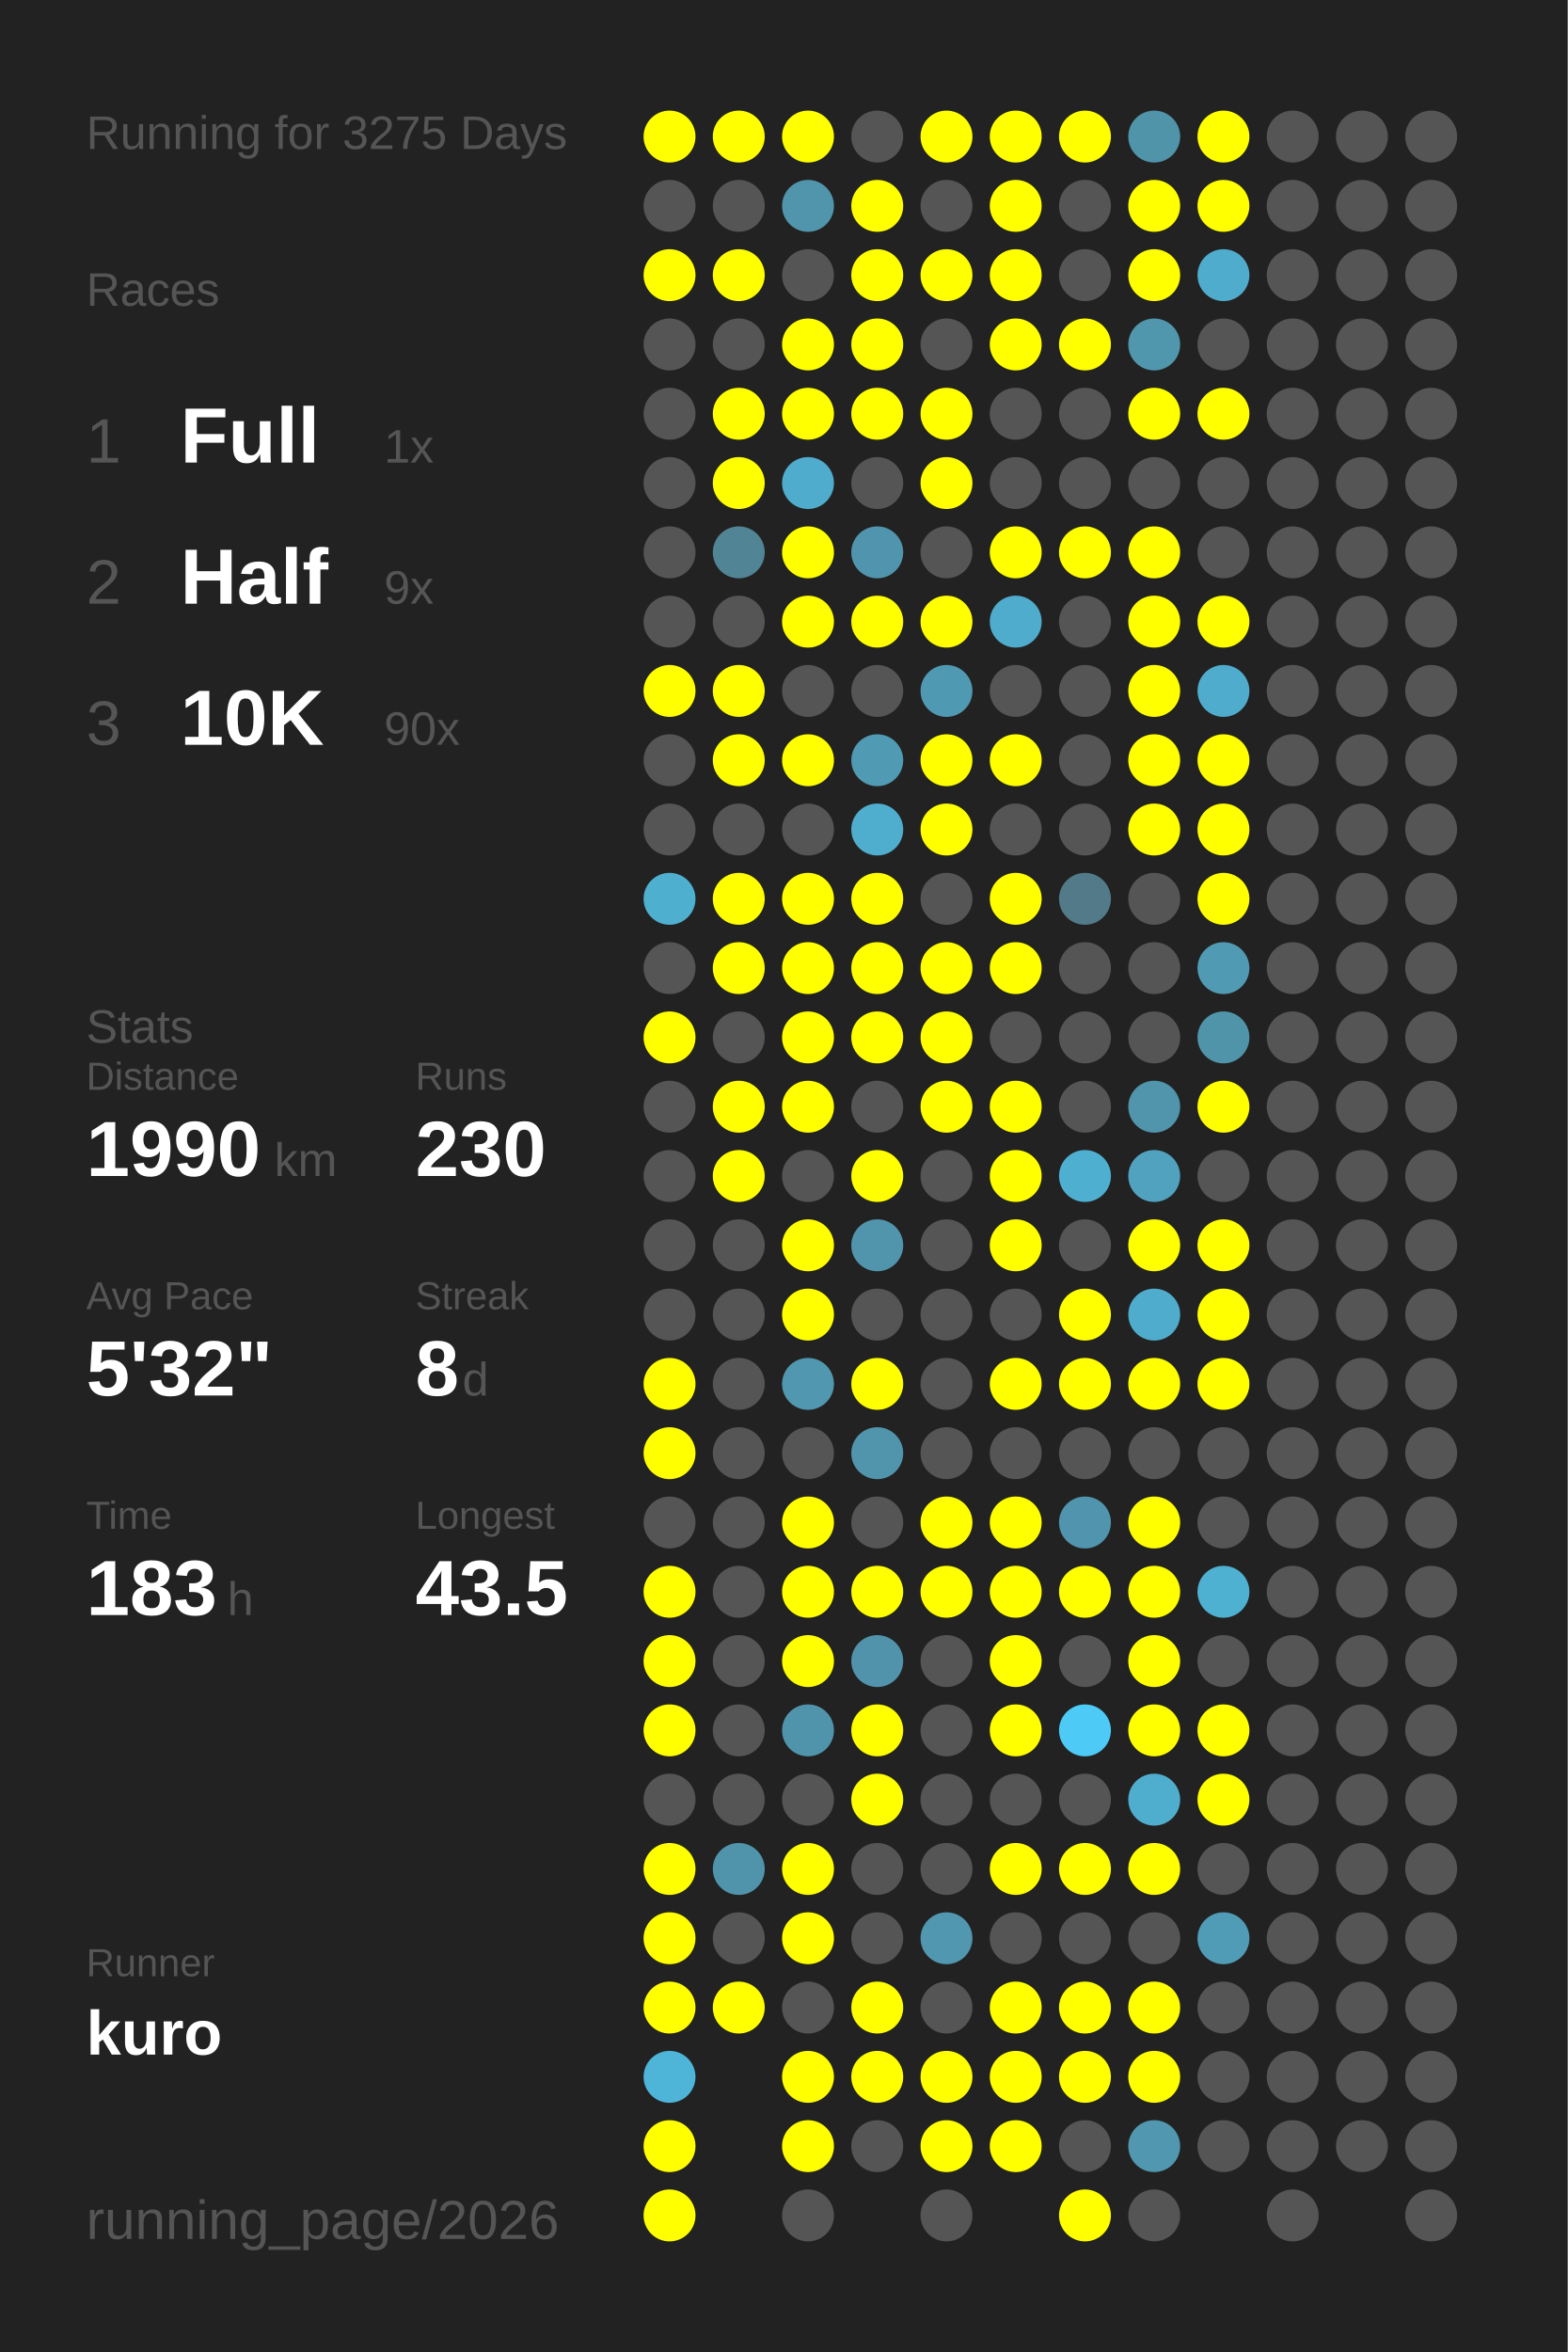
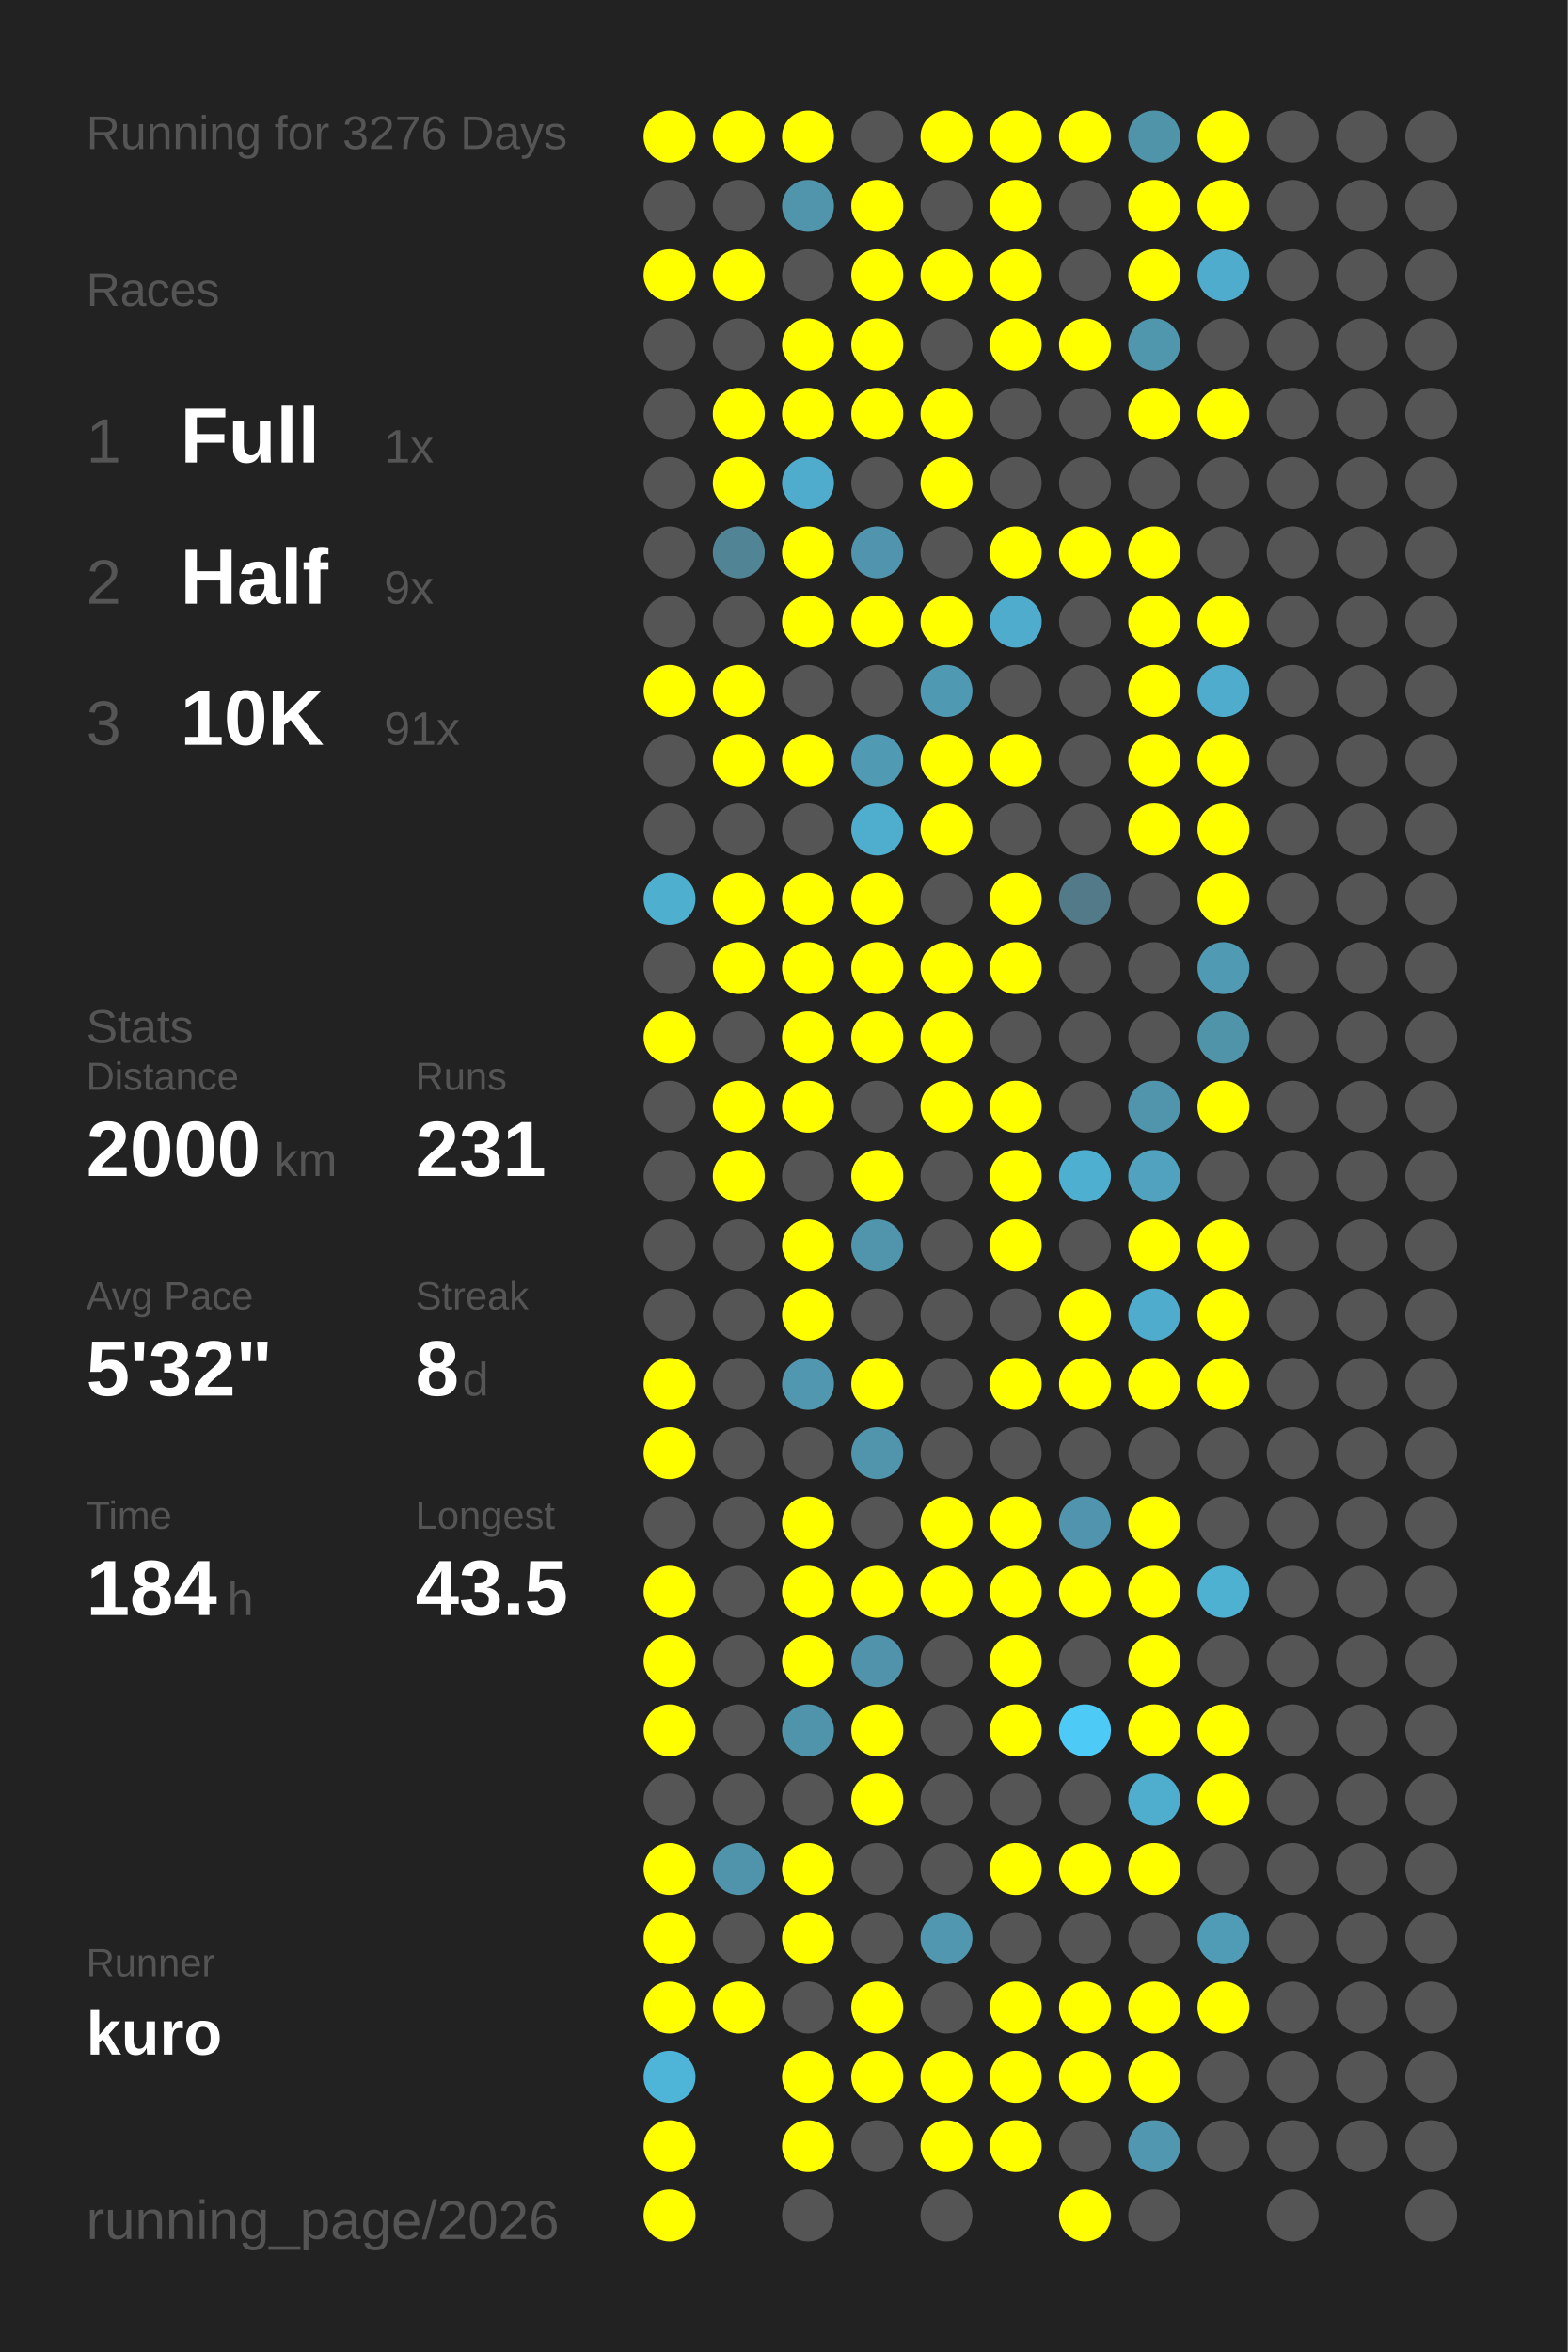
<svg xmlns="http://www.w3.org/2000/svg" baseProfile="full" height="300mm" version="1.1" viewBox="0,0,200,300" width="200mm">
  <defs />
  <rect fill="#222222" height="300" width="200" x="0" y="0" />
-   <text fill="#555555" style="font-size:6px; font-family:Arial;" x="11" y="19">Running for 3275 Days</text>
+   <text fill="#555555" style="font-size:6px; font-family:Arial;" x="11" y="19">Running for 3276 Days</text>
  <text fill="#555555" style="font-size:6px; font-family:Arial;" x="11" y="39">Races</text>
  <text fill="#555555" style="font-size:8px; font-family:Arial;" x="11" y="59">1</text>
  <text fill="#FFFFFF" style="font-size:10px; font-family:Arial; font-weight:bold;" x="23" y="59">Full</text>
  <text fill="#555555" style="font-size:6px; font-family:Arial;" x="49" y="59">1x</text>
  <text fill="#555555" style="font-size:8px; font-family:Arial;" x="11" y="77">2</text>
  <text fill="#FFFFFF" style="font-size:10px; font-family:Arial; font-weight:bold;" x="23" y="77">Half</text>
  <text fill="#555555" style="font-size:6px; font-family:Arial;" x="49" y="77">9x</text>
  <text fill="#555555" style="font-size:8px; font-family:Arial;" x="11" y="95">3</text>
  <text fill="#FFFFFF" style="font-size:10px; font-family:Arial; font-weight:bold;" x="23" y="95">10K</text>
-   <text fill="#555555" style="font-size:6px; font-family:Arial;" x="49" y="95">90x</text>
+   <text fill="#555555" style="font-size:6px; font-family:Arial;" x="49" y="95">91x</text>
  <text fill="#555555" style="font-size:6px; font-family:Arial;" x="11" y="133">Stats</text>
  <text fill="#555555" style="font-size:5px; font-family:Arial;" x="11" y="139">Distance</text>
-   <text fill="#FFFFFF" style="font-size:10px; font-family:Arial; font-weight:bold;" x="11" y="150">1990</text>
+   <text fill="#FFFFFF" style="font-size:10px; font-family:Arial; font-weight:bold;" x="11" y="150">2000</text>
  <text fill="#555555" style="font-size:6px; font-family:Arial;" x="35" y="150">km</text>
  <text fill="#555555" style="font-size:5px; font-family:Arial;" x="53" y="139">Runs</text>
-   <text fill="#FFFFFF" style="font-size:10px; font-family:Arial; font-weight:bold;" x="53" y="150">230</text>
+   <text fill="#FFFFFF" style="font-size:10px; font-family:Arial; font-weight:bold;" x="53" y="150">231</text>
  <text fill="#555555" style="font-size:5px; font-family:Arial;" x="11" y="167">Avg Pace</text>
  <text fill="#FFFFFF" style="font-size:10px; font-family:Arial; font-weight:bold;" x="11" y="178">5'32"</text>
  <text fill="#555555" style="font-size:5px; font-family:Arial;" x="53" y="167">Streak</text>
  <text fill="#FFFFFF" style="font-size:10px; font-family:Arial; font-weight:bold;" x="53" y="178">8</text>
  <text fill="#555555" style="font-size:6px; font-family:Arial;" x="59" y="178">d</text>
  <text fill="#555555" style="font-size:5px; font-family:Arial;" x="11" y="195">Time</text>
-   <text fill="#FFFFFF" style="font-size:10px; font-family:Arial; font-weight:bold;" x="11" y="206">183</text>
+   <text fill="#FFFFFF" style="font-size:10px; font-family:Arial; font-weight:bold;" x="11" y="206">184</text>
  <text fill="#555555" style="font-size:6px; font-family:Arial;" x="29" y="206">h</text>
  <text fill="#555555" style="font-size:5px; font-family:Arial;" x="53" y="195">Longest</text>
  <text fill="#FFFFFF" style="font-size:10px; font-family:Arial; font-weight:bold;" x="53" y="206">43.5</text>
  <text fill="#555555" style="font-size:5px; font-family:Arial;" x="11" y="252.065">Runner</text>
  <text fill="#FFFFFF" style="font-size:8px; font-family:Arial; font-weight:bold;" x="11" y="262.065">kuro</text>
  <text fill="#555555" style="font-size:7px; font-family:Arial;" x="11" y="285.581">running_page/2026</text>
  <circle cx="85.417" cy="17.419" fill="#FFFF00" r="3.312" />
  <circle cx="85.417" cy="26.258" fill="#555555" r="3.312" />
  <circle cx="85.417" cy="35.097" fill="#FFFF00" r="3.312" />
  <circle cx="85.417" cy="43.935" fill="#555555" r="3.312" />
  <circle cx="85.417" cy="52.774" fill="#555555" r="3.312" />
  <circle cx="85.417" cy="61.613" fill="#555555" r="3.312" />
  <circle cx="85.417" cy="70.452" fill="#555555" r="3.312" />
  <circle cx="85.417" cy="79.29" fill="#555555" r="3.312" />
  <circle cx="85.417" cy="88.129" fill="#FFFF00" r="3.312" />
  <circle cx="85.417" cy="96.968" fill="#555555" r="3.312" />
  <circle cx="85.417" cy="105.806" fill="#555555" r="3.312" />
  <circle cx="85.417" cy="114.645" fill="#4fafcf" r="3.312" />
  <circle cx="85.417" cy="123.484" fill="#555555" r="3.312" />
  <circle cx="85.417" cy="132.323" fill="#FFFF00" r="3.312" />
  <circle cx="85.417" cy="141.161" fill="#555555" r="3.312" />
  <circle cx="85.417" cy="150" fill="#555555" r="3.312" />
  <circle cx="85.417" cy="158.839" fill="#555555" r="3.312" />
  <circle cx="85.417" cy="167.677" fill="#555555" r="3.312" />
  <circle cx="85.417" cy="176.516" fill="#FFFF00" r="3.312" />
  <circle cx="85.417" cy="185.355" fill="#FFFF00" r="3.312" />
  <circle cx="85.417" cy="194.194" fill="#555555" r="3.312" />
  <circle cx="85.417" cy="203.032" fill="#FFFF00" r="3.312" />
  <circle cx="85.417" cy="211.871" fill="#FFFF00" r="3.312" />
  <circle cx="85.417" cy="220.71" fill="#FFFF00" r="3.312" />
  <circle cx="85.417" cy="229.548" fill="#555555" r="3.312" />
  <circle cx="85.417" cy="238.387" fill="#FFFF00" r="3.312" />
  <circle cx="85.417" cy="247.226" fill="#FFFF00" r="3.312" />
  <circle cx="85.417" cy="256.065" fill="#FFFF00" r="3.312" />
  <circle cx="85.417" cy="264.903" fill="#4eb5d8" r="3.312" />
  <circle cx="85.417" cy="273.742" fill="#FFFF00" r="3.312" />
  <circle cx="85.417" cy="282.581" fill="#FFFF00" r="3.312" />
  <circle cx="94.25" cy="17.419" fill="#FFFF00" r="3.312" />
  <circle cx="94.25" cy="26.258" fill="#555555" r="3.312" />
  <circle cx="94.25" cy="35.097" fill="#FFFF00" r="3.312" />
  <circle cx="94.25" cy="43.935" fill="#555555" r="3.312" />
  <circle cx="94.25" cy="52.774" fill="#FFFF00" r="3.312" />
  <circle cx="94.25" cy="61.613" fill="#FFFF00" r="3.312" />
  <circle cx="94.25" cy="70.452" fill="#518495" r="3.312" />
  <circle cx="94.25" cy="79.29" fill="#555555" r="3.312" />
  <circle cx="94.25" cy="88.129" fill="#FFFF00" r="3.312" />
  <circle cx="94.25" cy="96.968" fill="#FFFF00" r="3.312" />
  <circle cx="94.25" cy="105.806" fill="#555555" r="3.312" />
  <circle cx="94.25" cy="114.645" fill="#FFFF00" r="3.312" />
  <circle cx="94.25" cy="123.484" fill="#FFFF00" r="3.312" />
  <circle cx="94.25" cy="132.323" fill="#555555" r="3.312" />
  <circle cx="94.25" cy="141.161" fill="#FFFF00" r="3.312" />
  <circle cx="94.25" cy="150" fill="#FFFF00" r="3.312" />
  <circle cx="94.25" cy="158.839" fill="#555555" r="3.312" />
  <circle cx="94.25" cy="167.677" fill="#555555" r="3.312" />
  <circle cx="94.25" cy="176.516" fill="#555555" r="3.312" />
  <circle cx="94.25" cy="185.355" fill="#555555" r="3.312" />
  <circle cx="94.25" cy="194.194" fill="#555555" r="3.312" />
  <circle cx="94.25" cy="203.032" fill="#555555" r="3.312" />
  <circle cx="94.25" cy="211.871" fill="#555555" r="3.312" />
  <circle cx="94.25" cy="220.71" fill="#555555" r="3.312" />
  <circle cx="94.25" cy="229.548" fill="#555555" r="3.312" />
  <circle cx="94.25" cy="238.387" fill="#5094ab" r="3.312" />
  <circle cx="94.25" cy="247.226" fill="#555555" r="3.312" />
  <circle cx="94.25" cy="256.065" fill="#FFFF00" r="3.312" />
  <circle cx="103.083" cy="17.419" fill="#FFFF00" r="3.312" />
  <circle cx="103.083" cy="26.258" fill="#5095ac" r="3.312" />
  <circle cx="103.083" cy="35.097" fill="#555555" r="3.312" />
  <circle cx="103.083" cy="43.935" fill="#FFFF00" r="3.312" />
  <circle cx="103.083" cy="52.774" fill="#FFFF00" r="3.312" />
  <circle cx="103.083" cy="61.613" fill="#4faccc" r="3.312" />
  <circle cx="103.083" cy="70.452" fill="#FFFF00" r="3.312" />
  <circle cx="103.083" cy="79.29" fill="#FFFF00" r="3.312" />
  <circle cx="103.083" cy="88.129" fill="#555555" r="3.312" />
  <circle cx="103.083" cy="96.968" fill="#FFFF00" r="3.312" />
  <circle cx="103.083" cy="105.806" fill="#555555" r="3.312" />
  <circle cx="103.083" cy="114.645" fill="#FFFF00" r="3.312" />
  <circle cx="103.083" cy="123.484" fill="#FFFF00" r="3.312" />
  <circle cx="103.083" cy="132.323" fill="#FFFF00" r="3.312" />
  <circle cx="103.083" cy="141.161" fill="#FFFF00" r="3.312" />
  <circle cx="103.083" cy="150" fill="#555555" r="3.312" />
  <circle cx="103.083" cy="158.839" fill="#FFFF00" r="3.312" />
  <circle cx="103.083" cy="167.677" fill="#FFFF00" r="3.312" />
  <circle cx="103.083" cy="176.516" fill="#5097af" r="3.312" />
  <circle cx="103.083" cy="185.355" fill="#555555" r="3.312" />
  <circle cx="103.083" cy="194.194" fill="#FFFF00" r="3.312" />
  <circle cx="103.083" cy="203.032" fill="#FFFF00" r="3.312" />
  <circle cx="103.083" cy="211.871" fill="#FFFF00" r="3.312" />
  <circle cx="103.083" cy="220.71" fill="#5094ab" r="3.312" />
  <circle cx="103.083" cy="229.548" fill="#555555" r="3.312" />
  <circle cx="103.083" cy="238.387" fill="#FFFF00" r="3.312" />
  <circle cx="103.083" cy="247.226" fill="#FFFF00" r="3.312" />
  <circle cx="103.083" cy="256.065" fill="#555555" r="3.312" />
  <circle cx="103.083" cy="264.903" fill="#FFFF00" r="3.312" />
  <circle cx="103.083" cy="273.742" fill="#FFFF00" r="3.312" />
  <circle cx="103.083" cy="282.581" fill="#555555" r="3.312" />
  <circle cx="111.917" cy="17.419" fill="#555555" r="3.312" />
  <circle cx="111.917" cy="26.258" fill="#FFFF00" r="3.312" />
  <circle cx="111.917" cy="35.097" fill="#FFFF00" r="3.312" />
  <circle cx="111.917" cy="43.935" fill="#FFFF00" r="3.312" />
  <circle cx="111.917" cy="52.774" fill="#FFFF00" r="3.312" />
  <circle cx="111.917" cy="61.613" fill="#555555" r="3.312" />
  <circle cx="111.917" cy="70.452" fill="#5095ad" r="3.312" />
  <circle cx="111.917" cy="79.29" fill="#FFFF00" r="3.312" />
  <circle cx="111.917" cy="88.129" fill="#555555" r="3.312" />
  <circle cx="111.917" cy="96.968" fill="#509ab3" r="3.312" />
  <circle cx="111.917" cy="105.806" fill="#4faece" r="3.312" />
  <circle cx="111.917" cy="114.645" fill="#FFFF00" r="3.312" />
  <circle cx="111.917" cy="123.484" fill="#FFFF00" r="3.312" />
  <circle cx="111.917" cy="132.323" fill="#FFFF00" r="3.312" />
  <circle cx="111.917" cy="141.161" fill="#555555" r="3.312" />
  <circle cx="111.917" cy="150" fill="#FFFF00" r="3.312" />
  <circle cx="111.917" cy="158.839" fill="#5095ac" r="3.312" />
  <circle cx="111.917" cy="167.677" fill="#555555" r="3.312" />
  <circle cx="111.917" cy="176.516" fill="#FFFF00" r="3.312" />
  <circle cx="111.917" cy="185.355" fill="#5095ac" r="3.312" />
  <circle cx="111.917" cy="194.194" fill="#555555" r="3.312" />
  <circle cx="111.917" cy="203.032" fill="#FFFF00" r="3.312" />
  <circle cx="111.917" cy="211.871" fill="#5093aa" r="3.312" />
  <circle cx="111.917" cy="220.71" fill="#FFFF00" r="3.312" />
  <circle cx="111.917" cy="229.548" fill="#FFFF00" r="3.312" />
  <circle cx="111.917" cy="238.387" fill="#555555" r="3.312" />
  <circle cx="111.917" cy="247.226" fill="#555555" r="3.312" />
  <circle cx="111.917" cy="256.065" fill="#FFFF00" r="3.312" />
  <circle cx="111.917" cy="264.903" fill="#FFFF00" r="3.312" />
  <circle cx="111.917" cy="273.742" fill="#555555" r="3.312" />
  <circle cx="120.75" cy="17.419" fill="#FFFF00" r="3.312" />
  <circle cx="120.75" cy="26.258" fill="#555555" r="3.312" />
  <circle cx="120.75" cy="35.097" fill="#FFFF00" r="3.312" />
  <circle cx="120.75" cy="43.935" fill="#555555" r="3.312" />
  <circle cx="120.75" cy="52.774" fill="#FFFF00" r="3.312" />
  <circle cx="120.75" cy="61.613" fill="#FFFF00" r="3.312" />
  <circle cx="120.75" cy="70.452" fill="#555555" r="3.312" />
  <circle cx="120.75" cy="79.29" fill="#FFFF00" r="3.312" />
  <circle cx="120.75" cy="88.129" fill="#5099b2" r="3.312" />
  <circle cx="120.75" cy="96.968" fill="#FFFF00" r="3.312" />
  <circle cx="120.75" cy="105.806" fill="#FFFF00" r="3.312" />
  <circle cx="120.75" cy="114.645" fill="#555555" r="3.312" />
  <circle cx="120.75" cy="123.484" fill="#FFFF00" r="3.312" />
  <circle cx="120.75" cy="132.323" fill="#FFFF00" r="3.312" />
  <circle cx="120.75" cy="141.161" fill="#FFFF00" r="3.312" />
  <circle cx="120.75" cy="150" fill="#555555" r="3.312" />
  <circle cx="120.75" cy="158.839" fill="#555555" r="3.312" />
  <circle cx="120.75" cy="167.677" fill="#555555" r="3.312" />
  <circle cx="120.75" cy="176.516" fill="#555555" r="3.312" />
  <circle cx="120.75" cy="185.355" fill="#555555" r="3.312" />
  <circle cx="120.75" cy="194.194" fill="#FFFF00" r="3.312" />
  <circle cx="120.75" cy="203.032" fill="#FFFF00" r="3.312" />
  <circle cx="120.75" cy="211.871" fill="#555555" r="3.312" />
  <circle cx="120.75" cy="220.71" fill="#555555" r="3.312" />
  <circle cx="120.75" cy="229.548" fill="#555555" r="3.312" />
  <circle cx="120.75" cy="238.387" fill="#555555" r="3.312" />
  <circle cx="120.75" cy="247.226" fill="#5097af" r="3.312" />
  <circle cx="120.75" cy="256.065" fill="#555555" r="3.312" />
  <circle cx="120.75" cy="264.903" fill="#FFFF00" r="3.312" />
  <circle cx="120.75" cy="273.742" fill="#FFFF00" r="3.312" />
  <circle cx="120.75" cy="282.581" fill="#555555" r="3.312" />
  <circle cx="129.583" cy="17.419" fill="#FFFF00" r="3.312" />
  <circle cx="129.583" cy="26.258" fill="#FFFF00" r="3.312" />
  <circle cx="129.583" cy="35.097" fill="#FFFF00" r="3.312" />
  <circle cx="129.583" cy="43.935" fill="#FFFF00" r="3.312" />
  <circle cx="129.583" cy="52.774" fill="#555555" r="3.312" />
  <circle cx="129.583" cy="61.613" fill="#555555" r="3.312" />
  <circle cx="129.583" cy="70.452" fill="#FFFF00" r="3.312" />
  <circle cx="129.583" cy="79.29" fill="#4faccc" r="3.312" />
  <circle cx="129.583" cy="88.129" fill="#555555" r="3.312" />
  <circle cx="129.583" cy="96.968" fill="#FFFF00" r="3.312" />
  <circle cx="129.583" cy="105.806" fill="#555555" r="3.312" />
  <circle cx="129.583" cy="114.645" fill="#FFFF00" r="3.312" />
  <circle cx="129.583" cy="123.484" fill="#FFFF00" r="3.312" />
  <circle cx="129.583" cy="132.323" fill="#555555" r="3.312" />
  <circle cx="129.583" cy="141.161" fill="#FFFF00" r="3.312" />
  <circle cx="129.583" cy="150" fill="#FFFF00" r="3.312" />
  <circle cx="129.583" cy="158.839" fill="#FFFF00" r="3.312" />
  <circle cx="129.583" cy="167.677" fill="#555555" r="3.312" />
  <circle cx="129.583" cy="176.516" fill="#FFFF00" r="3.312" />
  <circle cx="129.583" cy="185.355" fill="#555555" r="3.312" />
  <circle cx="129.583" cy="194.194" fill="#FFFF00" r="3.312" />
  <circle cx="129.583" cy="203.032" fill="#FFFF00" r="3.312" />
  <circle cx="129.583" cy="211.871" fill="#FFFF00" r="3.312" />
  <circle cx="129.583" cy="220.71" fill="#FFFF00" r="3.312" />
  <circle cx="129.583" cy="229.548" fill="#555555" r="3.312" />
  <circle cx="129.583" cy="238.387" fill="#FFFF00" r="3.312" />
  <circle cx="129.583" cy="247.226" fill="#555555" r="3.312" />
  <circle cx="129.583" cy="256.065" fill="#FFFF00" r="3.312" />
  <circle cx="129.583" cy="264.903" fill="#FFFF00" r="3.312" />
  <circle cx="129.583" cy="273.742" fill="#FFFF00" r="3.312" />
  <circle cx="138.417" cy="17.419" fill="#FFFF00" r="3.312" />
  <circle cx="138.417" cy="26.258" fill="#555555" r="3.312" />
  <circle cx="138.417" cy="35.097" fill="#555555" r="3.312" />
  <circle cx="138.417" cy="43.935" fill="#FFFF00" r="3.312" />
  <circle cx="138.417" cy="52.774" fill="#555555" r="3.312" />
  <circle cx="138.417" cy="61.613" fill="#555555" r="3.312" />
  <circle cx="138.417" cy="70.452" fill="#FFFF00" r="3.312" />
  <circle cx="138.417" cy="79.29" fill="#555555" r="3.312" />
  <circle cx="138.417" cy="88.129" fill="#555555" r="3.312" />
  <circle cx="138.417" cy="96.968" fill="#555555" r="3.312" />
  <circle cx="138.417" cy="105.806" fill="#555555" r="3.312" />
  <circle cx="138.417" cy="114.645" fill="#527a88" r="3.312" />
  <circle cx="138.417" cy="123.484" fill="#555555" r="3.312" />
  <circle cx="138.417" cy="132.323" fill="#555555" r="3.312" />
  <circle cx="138.417" cy="141.161" fill="#555555" r="3.312" />
  <circle cx="138.417" cy="150" fill="#4fafd0" r="3.312" />
  <circle cx="138.417" cy="158.839" fill="#555555" r="3.312" />
  <circle cx="138.417" cy="167.677" fill="#FFFF00" r="3.312" />
  <circle cx="138.417" cy="176.516" fill="#FFFF00" r="3.312" />
  <circle cx="138.417" cy="185.355" fill="#555555" r="3.312" />
  <circle cx="138.417" cy="194.194" fill="#5095ad" r="3.312" />
  <circle cx="138.417" cy="203.032" fill="#FFFF00" r="3.312" />
  <circle cx="138.417" cy="211.871" fill="#555555" r="3.312" />
  <circle cx="138.417" cy="220.71" fill="#4dcbf6" r="3.312" />
  <circle cx="138.417" cy="229.548" fill="#555555" r="3.312" />
  <circle cx="138.417" cy="238.387" fill="#FFFF00" r="3.312" />
  <circle cx="138.417" cy="247.226" fill="#555555" r="3.312" />
  <circle cx="138.417" cy="256.065" fill="#FFFF00" r="3.312" />
  <circle cx="138.417" cy="264.903" fill="#FFFF00" r="3.312" />
  <circle cx="138.417" cy="273.742" fill="#555555" r="3.312" />
  <circle cx="138.417" cy="282.581" fill="#FFFF00" r="3.312" />
  <circle cx="147.25" cy="17.419" fill="#5094aa" r="3.312" />
  <circle cx="147.25" cy="26.258" fill="#FFFF00" r="3.312" />
  <circle cx="147.25" cy="35.097" fill="#FFFF00" r="3.312" />
  <circle cx="147.25" cy="43.935" fill="#5096ad" r="3.312" />
  <circle cx="147.25" cy="52.774" fill="#FFFF00" r="3.312" />
  <circle cx="147.25" cy="61.613" fill="#555555" r="3.312" />
  <circle cx="147.25" cy="70.452" fill="#FFFF00" r="3.312" />
  <circle cx="147.25" cy="79.29" fill="#FFFF00" r="3.312" />
  <circle cx="147.25" cy="88.129" fill="#FFFF00" r="3.312" />
  <circle cx="147.25" cy="96.968" fill="#FFFF00" r="3.312" />
  <circle cx="147.25" cy="105.806" fill="#FFFF00" r="3.312" />
  <circle cx="147.25" cy="114.645" fill="#555555" r="3.312" />
  <circle cx="147.25" cy="123.484" fill="#555555" r="3.312" />
  <circle cx="147.25" cy="132.323" fill="#555555" r="3.312" />
  <circle cx="147.25" cy="141.161" fill="#5095ac" r="3.312" />
  <circle cx="147.25" cy="150" fill="#50a2be" r="3.312" />
  <circle cx="147.25" cy="158.839" fill="#FFFF00" r="3.312" />
  <circle cx="147.25" cy="167.677" fill="#4faccc" r="3.312" />
  <circle cx="147.25" cy="176.516" fill="#FFFF00" r="3.312" />
  <circle cx="147.25" cy="185.355" fill="#555555" r="3.312" />
  <circle cx="147.25" cy="194.194" fill="#FFFF00" r="3.312" />
  <circle cx="147.25" cy="203.032" fill="#FFFF00" r="3.312" />
  <circle cx="147.25" cy="211.871" fill="#FFFF00" r="3.312" />
  <circle cx="147.25" cy="220.71" fill="#FFFF00" r="3.312" />
  <circle cx="147.25" cy="229.548" fill="#4fadcd" r="3.312" />
  <circle cx="147.25" cy="238.387" fill="#FFFF00" r="3.312" />
  <circle cx="147.25" cy="247.226" fill="#555555" r="3.312" />
  <circle cx="147.25" cy="256.065" fill="#FFFF00" r="3.312" />
  <circle cx="147.25" cy="264.903" fill="#FFFF00" r="3.312" />
  <circle cx="147.25" cy="273.742" fill="#5097af" r="3.312" />
  <circle cx="147.25" cy="282.581" fill="#555555" r="3.312" />
  <circle cx="156.083" cy="17.419" fill="#FFFF00" r="3.312" />
  <circle cx="156.083" cy="26.258" fill="#FFFF00" r="3.312" />
  <circle cx="156.083" cy="35.097" fill="#4faccc" r="3.312" />
  <circle cx="156.083" cy="43.935" fill="#555555" r="3.312" />
  <circle cx="156.083" cy="52.774" fill="#FFFF00" r="3.312" />
  <circle cx="156.083" cy="61.613" fill="#555555" r="3.312" />
  <circle cx="156.083" cy="70.452" fill="#555555" r="3.312" />
  <circle cx="156.083" cy="79.29" fill="#FFFF00" r="3.312" />
  <circle cx="156.083" cy="88.129" fill="#4faccc" r="3.312" />
  <circle cx="156.083" cy="96.968" fill="#FFFF00" r="3.312" />
  <circle cx="156.083" cy="105.806" fill="#FFFF00" r="3.312" />
  <circle cx="156.083" cy="114.645" fill="#FFFF00" r="3.312" />
  <circle cx="156.083" cy="123.484" fill="#509ab3" r="3.312" />
  <circle cx="156.083" cy="132.323" fill="#5094aa" r="3.312" />
  <circle cx="156.083" cy="141.161" fill="#FFFF00" r="3.312" />
  <circle cx="156.083" cy="150" fill="#555555" r="3.312" />
  <circle cx="156.083" cy="158.839" fill="#FFFF00" r="3.312" />
  <circle cx="156.083" cy="167.677" fill="#FFFF00" r="3.312" />
  <circle cx="156.083" cy="176.516" fill="#FFFF00" r="3.312" />
  <circle cx="156.083" cy="185.355" fill="#555555" r="3.312" />
  <circle cx="156.083" cy="194.194" fill="#555555" r="3.312" />
  <circle cx="156.083" cy="203.032" fill="#4fb1d2" r="3.312" />
  <circle cx="156.083" cy="211.871" fill="#555555" r="3.312" />
  <circle cx="156.083" cy="220.71" fill="#FFFF00" r="3.312" />
  <circle cx="156.083" cy="229.548" fill="#FFFF00" r="3.312" />
  <circle cx="156.083" cy="238.387" fill="#555555" r="3.312" />
  <circle cx="156.083" cy="247.226" fill="#509cb6" r="3.312" />
-   <circle cx="156.083" cy="256.065" fill="#555555" r="3.312" />
+   <circle cx="156.083" cy="256.065" fill="#FFFF00" r="3.312" />
  <circle cx="156.083" cy="264.903" fill="#555555" r="3.312" />
  <circle cx="156.083" cy="273.742" fill="#555555" r="3.312" />
  <circle cx="164.917" cy="17.419" fill="#555555" r="3.312" />
  <circle cx="164.917" cy="26.258" fill="#555555" r="3.312" />
  <circle cx="164.917" cy="35.097" fill="#555555" r="3.312" />
  <circle cx="164.917" cy="43.935" fill="#555555" r="3.312" />
  <circle cx="164.917" cy="52.774" fill="#555555" r="3.312" />
  <circle cx="164.917" cy="61.613" fill="#555555" r="3.312" />
  <circle cx="164.917" cy="70.452" fill="#555555" r="3.312" />
  <circle cx="164.917" cy="79.29" fill="#555555" r="3.312" />
  <circle cx="164.917" cy="88.129" fill="#555555" r="3.312" />
  <circle cx="164.917" cy="96.968" fill="#555555" r="3.312" />
  <circle cx="164.917" cy="105.806" fill="#555555" r="3.312" />
  <circle cx="164.917" cy="114.645" fill="#555555" r="3.312" />
  <circle cx="164.917" cy="123.484" fill="#555555" r="3.312" />
  <circle cx="164.917" cy="132.323" fill="#555555" r="3.312" />
  <circle cx="164.917" cy="141.161" fill="#555555" r="3.312" />
  <circle cx="164.917" cy="150" fill="#555555" r="3.312" />
  <circle cx="164.917" cy="158.839" fill="#555555" r="3.312" />
  <circle cx="164.917" cy="167.677" fill="#555555" r="3.312" />
  <circle cx="164.917" cy="176.516" fill="#555555" r="3.312" />
  <circle cx="164.917" cy="185.355" fill="#555555" r="3.312" />
  <circle cx="164.917" cy="194.194" fill="#555555" r="3.312" />
  <circle cx="164.917" cy="203.032" fill="#555555" r="3.312" />
  <circle cx="164.917" cy="211.871" fill="#555555" r="3.312" />
  <circle cx="164.917" cy="220.71" fill="#555555" r="3.312" />
  <circle cx="164.917" cy="229.548" fill="#555555" r="3.312" />
  <circle cx="164.917" cy="238.387" fill="#555555" r="3.312" />
  <circle cx="164.917" cy="247.226" fill="#555555" r="3.312" />
  <circle cx="164.917" cy="256.065" fill="#555555" r="3.312" />
  <circle cx="164.917" cy="264.903" fill="#555555" r="3.312" />
  <circle cx="164.917" cy="273.742" fill="#555555" r="3.312" />
  <circle cx="164.917" cy="282.581" fill="#555555" r="3.312" />
  <circle cx="173.75" cy="17.419" fill="#555555" r="3.312" />
  <circle cx="173.75" cy="26.258" fill="#555555" r="3.312" />
  <circle cx="173.75" cy="35.097" fill="#555555" r="3.312" />
  <circle cx="173.75" cy="43.935" fill="#555555" r="3.312" />
  <circle cx="173.75" cy="52.774" fill="#555555" r="3.312" />
  <circle cx="173.75" cy="61.613" fill="#555555" r="3.312" />
  <circle cx="173.75" cy="70.452" fill="#555555" r="3.312" />
  <circle cx="173.75" cy="79.29" fill="#555555" r="3.312" />
  <circle cx="173.75" cy="88.129" fill="#555555" r="3.312" />
  <circle cx="173.75" cy="96.968" fill="#555555" r="3.312" />
  <circle cx="173.75" cy="105.806" fill="#555555" r="3.312" />
  <circle cx="173.75" cy="114.645" fill="#555555" r="3.312" />
  <circle cx="173.75" cy="123.484" fill="#555555" r="3.312" />
  <circle cx="173.75" cy="132.323" fill="#555555" r="3.312" />
  <circle cx="173.75" cy="141.161" fill="#555555" r="3.312" />
  <circle cx="173.75" cy="150" fill="#555555" r="3.312" />
  <circle cx="173.75" cy="158.839" fill="#555555" r="3.312" />
  <circle cx="173.75" cy="167.677" fill="#555555" r="3.312" />
  <circle cx="173.75" cy="176.516" fill="#555555" r="3.312" />
  <circle cx="173.75" cy="185.355" fill="#555555" r="3.312" />
  <circle cx="173.75" cy="194.194" fill="#555555" r="3.312" />
  <circle cx="173.75" cy="203.032" fill="#555555" r="3.312" />
  <circle cx="173.75" cy="211.871" fill="#555555" r="3.312" />
  <circle cx="173.75" cy="220.71" fill="#555555" r="3.312" />
  <circle cx="173.75" cy="229.548" fill="#555555" r="3.312" />
  <circle cx="173.75" cy="238.387" fill="#555555" r="3.312" />
  <circle cx="173.75" cy="247.226" fill="#555555" r="3.312" />
  <circle cx="173.75" cy="256.065" fill="#555555" r="3.312" />
  <circle cx="173.75" cy="264.903" fill="#555555" r="3.312" />
  <circle cx="173.75" cy="273.742" fill="#555555" r="3.312" />
  <circle cx="182.583" cy="17.419" fill="#555555" r="3.312" />
  <circle cx="182.583" cy="26.258" fill="#555555" r="3.312" />
  <circle cx="182.583" cy="35.097" fill="#555555" r="3.312" />
  <circle cx="182.583" cy="43.935" fill="#555555" r="3.312" />
  <circle cx="182.583" cy="52.774" fill="#555555" r="3.312" />
  <circle cx="182.583" cy="61.613" fill="#555555" r="3.312" />
  <circle cx="182.583" cy="70.452" fill="#555555" r="3.312" />
  <circle cx="182.583" cy="79.29" fill="#555555" r="3.312" />
  <circle cx="182.583" cy="88.129" fill="#555555" r="3.312" />
  <circle cx="182.583" cy="96.968" fill="#555555" r="3.312" />
  <circle cx="182.583" cy="105.806" fill="#555555" r="3.312" />
  <circle cx="182.583" cy="114.645" fill="#555555" r="3.312" />
  <circle cx="182.583" cy="123.484" fill="#555555" r="3.312" />
  <circle cx="182.583" cy="132.323" fill="#555555" r="3.312" />
  <circle cx="182.583" cy="141.161" fill="#555555" r="3.312" />
  <circle cx="182.583" cy="150" fill="#555555" r="3.312" />
  <circle cx="182.583" cy="158.839" fill="#555555" r="3.312" />
  <circle cx="182.583" cy="167.677" fill="#555555" r="3.312" />
  <circle cx="182.583" cy="176.516" fill="#555555" r="3.312" />
  <circle cx="182.583" cy="185.355" fill="#555555" r="3.312" />
  <circle cx="182.583" cy="194.194" fill="#555555" r="3.312" />
  <circle cx="182.583" cy="203.032" fill="#555555" r="3.312" />
  <circle cx="182.583" cy="211.871" fill="#555555" r="3.312" />
  <circle cx="182.583" cy="220.71" fill="#555555" r="3.312" />
  <circle cx="182.583" cy="229.548" fill="#555555" r="3.312" />
  <circle cx="182.583" cy="238.387" fill="#555555" r="3.312" />
  <circle cx="182.583" cy="247.226" fill="#555555" r="3.312" />
  <circle cx="182.583" cy="256.065" fill="#555555" r="3.312" />
  <circle cx="182.583" cy="264.903" fill="#555555" r="3.312" />
  <circle cx="182.583" cy="273.742" fill="#555555" r="3.312" />
  <circle cx="182.583" cy="282.581" fill="#555555" r="3.312" />
</svg>
